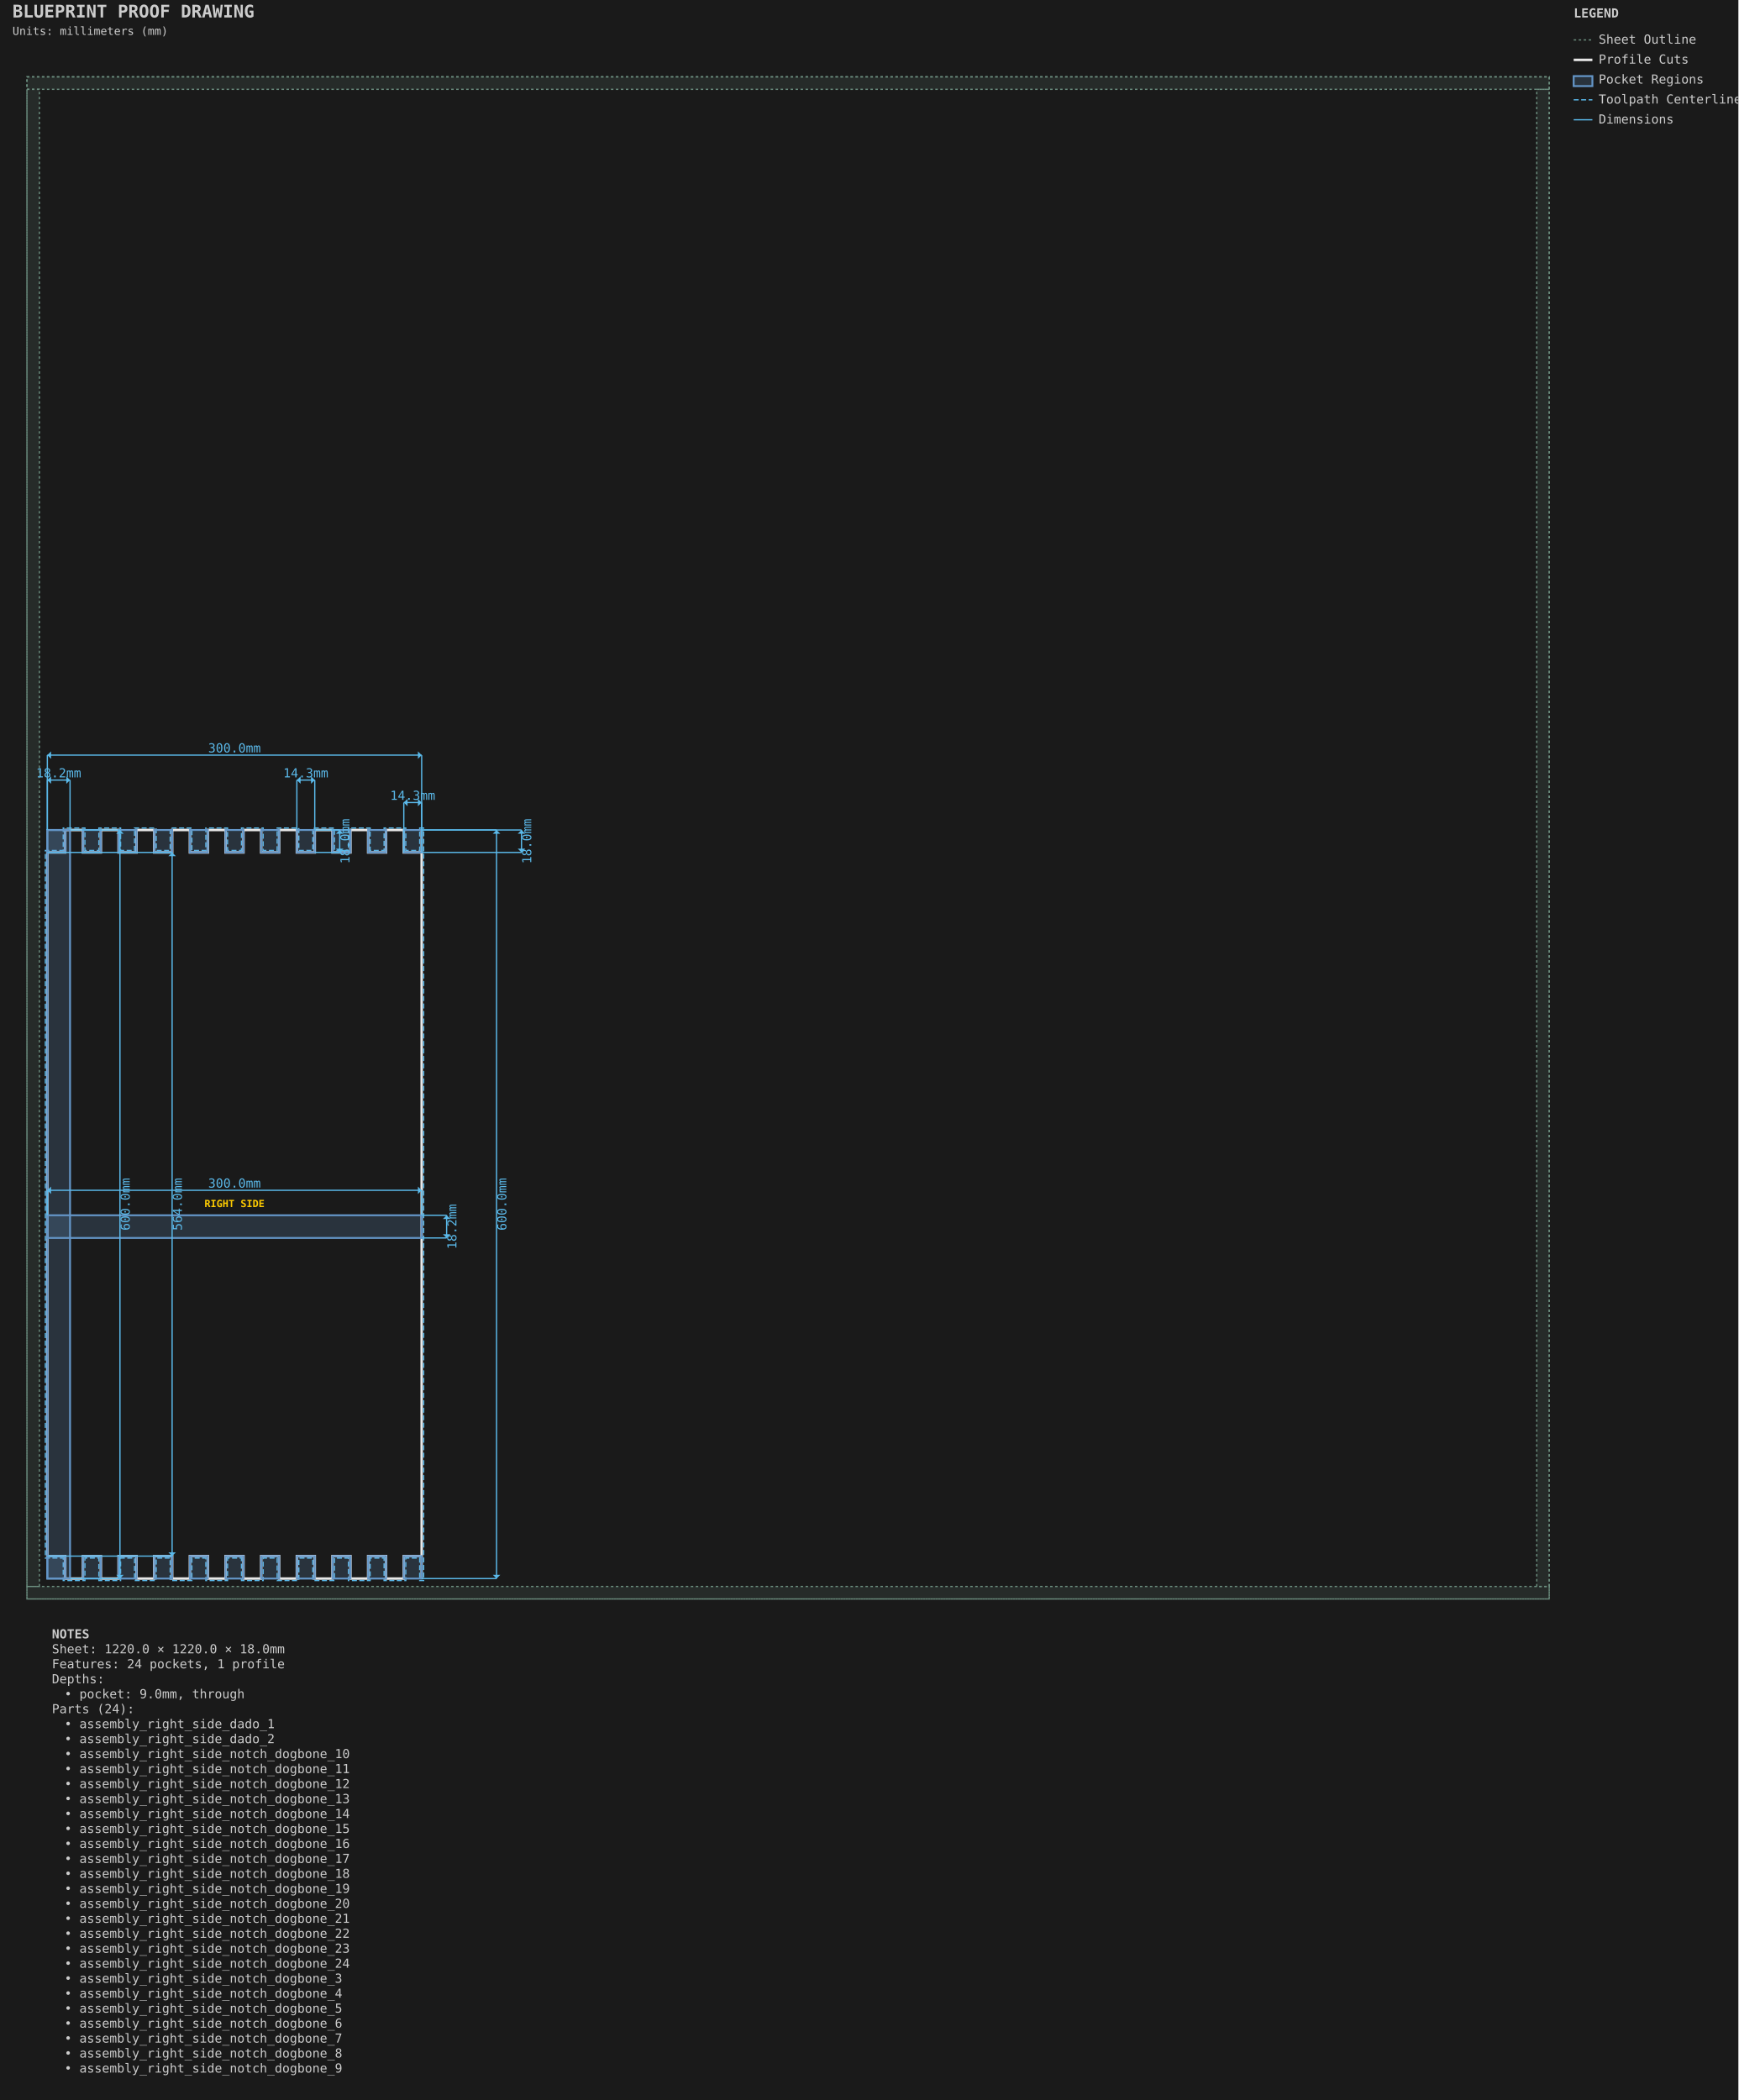
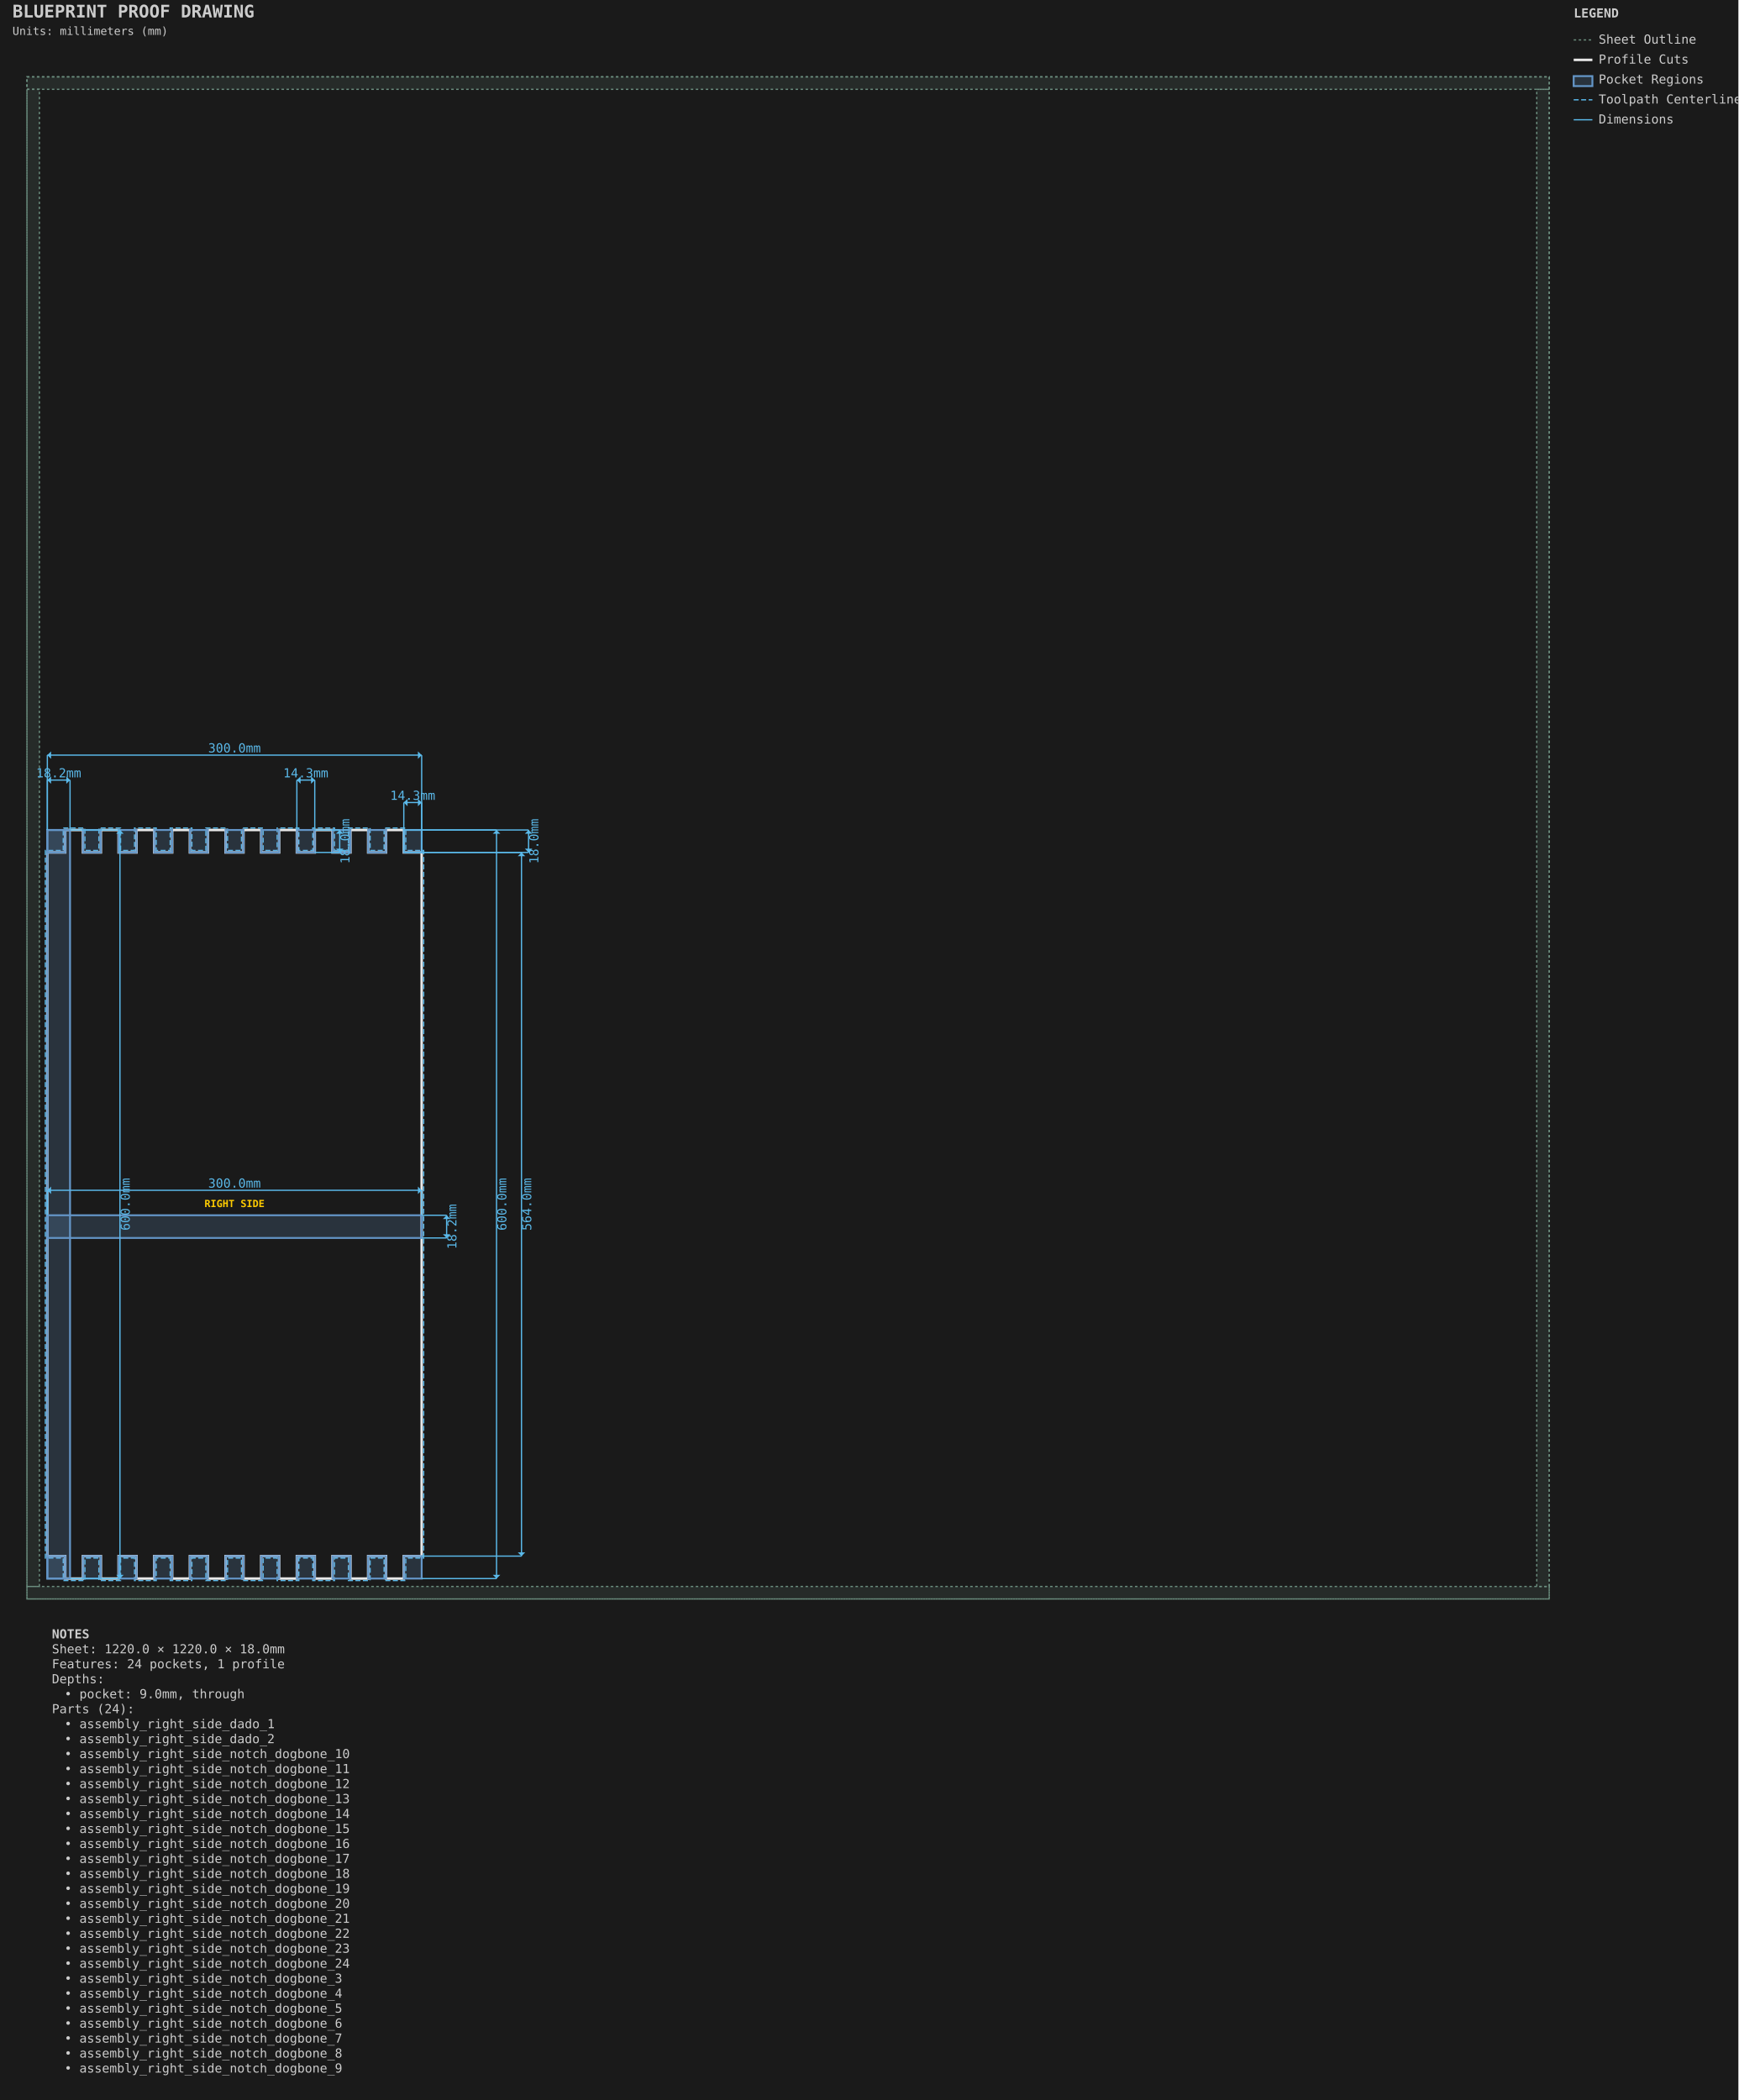
<svg xmlns="http://www.w3.org/2000/svg" viewBox="-21.587 -61.587 1393.175 1683.175" width="1393.175mm" height="1683.175mm">
  <style>.default { stroke: #e8e8e8; fill: none; stroke-width: 1; }
.sheet-outline { stroke: #6b8e7f; fill: none; stroke-width: 1; stroke-dasharray: 2,2; }
.profile { stroke: #e8e8e8; fill: none; stroke-width: 2; }
.pocket { stroke: #6496c8; fill: #6496c8; fill-opacity: 0.2; stroke-width: 1.5; }
.hole { stroke: #e8e8e8; fill: none; stroke-width: 1.5; }
.engrave { stroke: #888888; fill: none; stroke-width: 0.25; }
.bevel { stroke: #ffb454; fill: none; stroke-width: 1.5; }
.chamfer { stroke: #8bd49c; fill: none; stroke-width: 1.5; stroke-dasharray: 6,2; }
.roundover { stroke: #cba6f7; fill: none; stroke-width: 1.5; stroke-dasharray: 2,2; }
.edge-unplanned { stroke: #ff6b6b; fill: none; stroke-width: 1.5; stroke-dasharray: 4,2; }
.edge-label { fill: #e8e8e8; stroke: none; font-family: monospace; font-size: 8px; }
.keepout { stroke: #ff6b6b; fill: #ff6b6b; fill-opacity: 0.15; stroke-width: 1; stroke-dasharray: 4,2; }
.waste { stroke: #ff9500; fill: none; stroke-width: 2; stroke-dasharray: 8,4; }
.toolpath { stroke: #5ab9ea; fill: none; stroke-width: 1; stroke-dasharray: 4,2; }
.dimension { stroke: #5ab9ea; fill: none; stroke-width: 1; }
.dimension-text { fill: #5ab9ea; font-family: monospace; font-size: 10px; }
.construction { stroke: #6b8e7f; fill: none; stroke-width: 0.5; stroke-dasharray: 2,2; }
.label { fill: #ffcc00; font-family: monospace; font-size: 8px; font-weight: bold; }
.notes { fill: #cccccc; font-family: monospace; font-size: 10px; }
.table { stroke: #5c4a32; fill: #c4a46c; fill-opacity: 0.2; stroke-width: 1; }
.envelope { stroke: #ff6b6b; fill: none; stroke-width: 2; }
.spoilboard { stroke: none; fill: #4ecdc4; fill-opacity: 0.1; stroke-width: 0; }
.effective-envelope { stroke: #ffd93d; fill: none; stroke-width: 1; stroke-dasharray: 4,2; }
.origin { stroke: #ff6b6b; fill: #ff6b6b; stroke-width: 1; }
.centerline { stroke: #6b8e7f; fill: none; stroke-width: 0.5; stroke-dasharray: 8,4; }
.soft-limit { stroke: #ff9500; fill: none; stroke-width: 1.5; stroke-dasharray: 6,3; }
.t-track { stroke: none; fill: #66cc88; fill-opacity: 0.25; stroke-width: 0; }
.margin-zone { fill: #6b8e7f; fill-opacity: 0.15; }
.legend { fill: #cccccc; font-family: monospace; font-size: 10px; }
.title { fill: #cccccc; font-family: monospace; font-size: 14px; font-weight: bold; }
.section-label { fill: #5ab9ea; font-family: monospace; font-size: 9px; font-weight: bold; }
.callout-box { stroke: #5ab9ea; fill: none; stroke-width: 1; }
.callout-detail { stroke: #e8e8e8; fill: none; stroke-width: 1.5; }
.beam-assembly { stroke: #e8e8e8; fill: none; stroke-width: 1; }
.beam-layer { stroke: #6496c8; fill: #6496c8; fill-opacity: 0.15; stroke-width: 1; }
.beam-splice { stroke: #ff9500; fill: none; stroke-width: 1.5; stroke-dasharray: 4,2; }
.title-subtitle { fill: #cccccc; font-family: monospace; font-size: 9px; }
.callout-ref-text { fill: #5ab9ea; font-family: monospace; font-size: 7px; }
.callout-dim-text { fill: #5ab9ea; font-family: monospace; font-size: 8px; }
.beam-dim-text { fill: #5ab9ea; font-family: monospace; font-size: 8px; }
.beam-segment-text { fill: #5ab9ea; font-family: monospace; font-size: 7px; }
.heightfield-border { stroke: #ffcc00; fill: none; stroke-width: 1; stroke-dasharray: 4,2; }</style>
  <rect x="-21.587" y="-61.587" width="1393.175" height="1683.175" fill="#1a1a1a" />
  <g id="SHEET_OUTLINE" class="sheet-outline">
    <rect x="0.000" y="0.000" width="1220.000" height="1220.000" stroke="#6b8e7f" fill="none" stroke-width="1" stroke-dasharray="2,2" id="sheet_boundary" />
    <rect x="0.000" y="0.000" width="1220.000" height="10.000" fill="#6b8e7f" fill-opacity="0.15" id="margin_bottom" />
    <rect x="0.000" y="1210.000" width="1220.000" height="10.000" fill="#6b8e7f" fill-opacity="0.15" id="margin_top" />
    <rect x="0.000" y="10.000" width="10.000" height="1200.000" fill="#6b8e7f" fill-opacity="0.15" id="margin_left" />
    <rect x="1210.000" y="10.000" width="10.000" height="1200.000" fill="#6b8e7f" fill-opacity="0.15" id="margin_right" />
  </g>
  <g id="PROFILE_CUTS" class="profile-cuts">
-     <path d="M 316.350 603.650 L 316.350 603.650 L 316.350 621.650 L 302.034 621.650 L 302.034 603.650 L 287.809 603.650 L 287.809 621.650 L 273.463 621.650 L 273.463 603.650 L 259.237 603.650 L 259.237 621.650 L 244.891 621.650 L 244.891 603.650 L 230.666 603.650 L 230.666 621.650 L 216.320 621.650 L 216.320 603.650 L 202.094 603.650 L 202.094 621.650 L 187.749 621.650 L 187.749 603.650 L 173.523 603.650 L 173.523 621.650 L 159.177 621.650 L 159.177 603.650 L 144.951 603.650 L 144.951 621.650 L 130.606 621.650 L 130.606 603.650 L 116.380 603.650 L 116.380 621.650 L 102.034 621.650 L 102.034 603.650 L 87.809 603.650 L 87.809 621.650 L 73.463 621.650 L 73.463 603.650 L 59.237 603.650 L 59.237 621.650 L 44.891 621.650 L 44.891 603.650 L 30.666 603.650 L 30.666 621.650 L 16.350 621.650 L 16.350 1185.650 L 30.666 1185.650 L 30.666 1203.650 L 44.891 1203.650 L 44.891 1185.650 L 59.237 1185.650 L 59.237 1203.650 L 73.463 1203.650 L 73.463 1185.650 L 87.809 1185.650 L 87.809 1203.650 L 102.034 1203.650 L 102.034 1185.650 L 116.380 1185.650 L 116.380 1203.650 L 130.606 1203.650 L 130.606 1185.650 L 144.951 1185.650 L 144.951 1203.650 L 159.177 1203.650 L 159.177 1185.650 L 173.523 1185.650 L 173.523 1203.650 L 187.749 1203.650 L 187.749 1185.650 L 202.094 1185.650 L 202.094 1203.650 L 216.320 1203.650 L 216.320 1185.650 L 230.666 1185.650 L 230.666 1203.650 L 244.891 1203.650 L 244.891 1185.650 L 259.237 1185.650 L 259.237 1203.650 L 273.463 1203.650 L 273.463 1185.650 L 287.809 1185.650 L 287.809 1203.650 L 302.034 1203.650 L 302.034 1185.650 L 316.350 1185.650 L 316.350 1203.650 L 316.350 1203.650 Z" stroke="#e8e8e8" fill="none" stroke-width="2" id="generated_assembly_right_side_0_right_side_outer" />
+     <path d="M 316.350 1185.650 L 316.350 621.650 L 302.034 621.650 L 302.034 603.650 L 287.809 603.650 L 287.809 621.650 L 273.463 621.650 L 273.463 603.650 L 259.237 603.650 L 259.237 621.650 L 244.891 621.650 L 244.891 603.650 L 230.666 603.650 L 230.666 621.650 L 216.320 621.650 L 216.320 603.650 L 202.094 603.650 L 202.094 621.650 L 187.749 621.650 L 187.749 603.650 L 173.523 603.650 L 173.523 621.650 L 159.177 621.650 L 159.177 603.650 L 144.951 603.650 L 144.951 621.650 L 130.606 621.650 L 130.606 603.650 L 116.380 603.650 L 116.380 621.650 L 102.034 621.650 L 102.034 603.650 L 87.809 603.650 L 87.809 621.650 L 73.463 621.650 L 73.463 603.650 L 59.237 603.650 L 59.237 621.650 L 44.891 621.650 L 44.891 603.650 L 30.666 603.650 L 30.666 621.650 L 16.350 621.650 L 16.350 1185.650 L 30.666 1185.650 L 30.666 1203.650 L 44.891 1203.650 L 44.891 1185.650 L 59.237 1185.650 L 59.237 1203.650 L 73.463 1203.650 L 73.463 1185.650 L 87.809 1185.650 L 87.809 1203.650 L 102.034 1203.650 L 102.034 1185.650 L 116.380 1185.650 L 116.380 1203.650 L 130.606 1203.650 L 130.606 1185.650 L 144.951 1185.650 L 144.951 1203.650 L 159.177 1203.650 L 159.177 1185.650 L 173.523 1185.650 L 173.523 1203.650 L 187.749 1203.650 L 187.749 1185.650 L 202.094 1185.650 L 202.094 1203.650 L 216.320 1203.650 L 216.320 1185.650 L 230.666 1185.650 L 230.666 1203.650 L 244.891 1203.650 L 244.891 1185.650 L 259.237 1185.650 L 259.237 1203.650 L 273.463 1203.650 L 273.463 1185.650 L 287.809 1185.650 L 287.809 1203.650 L 302.034 1203.650 L 302.034 1185.650 Z" stroke="#e8e8e8" fill="none" stroke-width="2" id="generated_assembly_right_side_0_right_side_outer" />
  </g>
  <g id="PROFILE_TOOLPATHS" class="profile-toolpaths">
-     <path d="M 317.938 602.062 L 314.762 602.062 L 314.762 620.062 L 303.622 620.062 L 303.622 602.062 L 286.221 602.062 L 286.221 620.062 L 275.050 620.062 L 275.050 602.062 L 257.650 602.062 L 257.650 620.062 L 246.479 620.062 L 246.479 602.062 L 229.078 602.062 L 229.078 620.062 L 217.907 620.062 L 217.907 602.062 L 200.507 602.062 L 200.507 620.062 L 189.336 620.062 L 189.336 602.062 L 171.935 602.062 L 171.935 620.062 L 160.765 620.062 L 160.765 602.062 L 143.364 602.062 L 143.364 620.062 L 132.193 620.062 L 132.193 602.062 L 114.792 602.062 L 114.792 620.062 L 103.622 620.062 L 103.622 602.062 L 86.221 602.062 L 86.221 620.062 L 75.050 620.062 L 75.050 602.062 L 57.650 602.062 L 57.650 620.062 L 46.479 620.062 L 46.479 602.062 L 29.078 602.062 L 29.078 620.062 L 14.762 620.062 L 14.762 1187.237 L 29.078 1187.237 L 29.078 1205.237 L 46.479 1205.237 L 46.479 1187.237 L 57.650 1187.237 L 57.650 1205.237 L 75.050 1205.237 L 75.050 1187.237 L 86.221 1187.237 L 86.221 1205.237 L 103.622 1205.237 L 103.622 1187.237 L 114.792 1187.237 L 114.792 1205.237 L 132.193 1205.237 L 132.193 1187.237 L 143.364 1187.237 L 143.364 1205.237 L 160.765 1205.237 L 160.765 1187.237 L 171.935 1187.237 L 171.935 1205.237 L 189.336 1205.237 L 189.336 1187.237 L 200.507 1187.237 L 200.507 1205.237 L 217.907 1205.237 L 217.907 1187.237 L 229.078 1187.237 L 229.078 1205.237 L 246.479 1205.237 L 246.479 1187.237 L 257.650 1187.237 L 257.650 1205.237 L 275.050 1205.237 L 275.050 1187.237 L 286.221 1187.237 L 286.221 1205.237 L 303.622 1205.237 L 303.622 1187.237 L 314.762 1187.237 L 314.762 1205.237 L 317.938 1205.237 Z" stroke="#5ab9ea" fill="none" stroke-width="1" stroke-dasharray="4,2" id="generated_assembly_right_side_0_right_side_outer_toolpath" />
+     <path d="M 317.938 1187.237 L 317.938 620.062 L 303.622 620.062 L 303.622 602.062 L 286.221 602.062 L 286.221 620.062 L 275.050 620.062 L 275.050 602.062 L 257.650 602.062 L 257.650 620.062 L 246.479 620.062 L 246.479 602.062 L 229.078 602.062 L 229.078 620.062 L 217.907 620.062 L 217.907 602.062 L 200.507 602.062 L 200.507 620.062 L 189.336 620.062 L 189.336 602.062 L 171.935 602.062 L 171.935 620.062 L 160.765 620.062 L 160.765 602.062 L 143.364 602.062 L 143.364 620.062 L 132.193 620.062 L 132.193 602.062 L 114.792 602.062 L 114.792 620.062 L 103.622 620.062 L 103.622 602.062 L 86.221 602.062 L 86.221 620.062 L 75.050 620.062 L 75.050 602.062 L 57.650 602.062 L 57.650 620.062 L 46.479 620.062 L 46.479 602.062 L 29.078 602.062 L 29.078 620.062 L 14.762 620.062 L 14.762 1187.237 L 29.078 1187.237 L 29.078 1205.237 L 46.479 1205.237 L 46.479 1187.237 L 57.650 1187.237 L 57.650 1205.237 L 75.050 1205.237 L 75.050 1187.237 L 86.221 1187.237 L 86.221 1205.237 L 103.622 1205.237 L 103.622 1187.237 L 114.792 1187.237 L 114.792 1205.237 L 132.193 1205.237 L 132.193 1187.237 L 143.364 1187.237 L 143.364 1205.237 L 160.765 1205.237 L 160.765 1187.237 L 171.935 1187.237 L 171.935 1205.237 L 189.336 1205.237 L 189.336 1187.237 L 200.507 1187.237 L 200.507 1205.237 L 217.907 1205.237 L 217.907 1187.237 L 229.078 1187.237 L 229.078 1205.237 L 246.479 1205.237 L 246.479 1187.237 L 257.650 1187.237 L 257.650 1205.237 L 275.050 1205.237 L 275.050 1187.237 L 286.221 1187.237 L 286.221 1205.237 L 303.622 1205.237 L 303.622 1187.237 Z" stroke="#5ab9ea" fill="none" stroke-width="1" stroke-dasharray="4,2" id="generated_assembly_right_side_0_right_side_outer_toolpath" />
  </g>
  <g id="POCKET_REGIONS" class="pocket-regions">
    <rect x="16.350" y="912.450" width="300.000" height="18.200" stroke="#6496c8" fill="#6496c8" fill-opacity="0.2" stroke-width="1.5" id="assembly_right_side_dado_1" />
    <rect x="16.350" y="603.650" width="18.200" height="600.000" stroke="#6496c8" fill="#6496c8" fill-opacity="0.2" stroke-width="1.5" id="assembly_right_side_dado_2" />
    <rect x="16.350" y="603.650" width="14.316" height="18.000" stroke="#6496c8" fill="#6496c8" fill-opacity="0.2" stroke-width="1.5" id="assembly_right_side_notch_dogbone_3" />
    <rect x="44.891" y="603.650" width="14.346" height="18.000" stroke="#6496c8" fill="#6496c8" fill-opacity="0.2" stroke-width="1.5" id="assembly_right_side_notch_dogbone_4" />
    <rect x="73.463" y="603.650" width="14.346" height="18.000" stroke="#6496c8" fill="#6496c8" fill-opacity="0.2" stroke-width="1.5" id="assembly_right_side_notch_dogbone_5" />
    <rect x="102.034" y="603.650" width="14.346" height="18.000" stroke="#6496c8" fill="#6496c8" fill-opacity="0.2" stroke-width="1.5" id="assembly_right_side_notch_dogbone_6" />
    <rect x="130.606" y="603.650" width="14.346" height="18.000" stroke="#6496c8" fill="#6496c8" fill-opacity="0.2" stroke-width="1.5" id="assembly_right_side_notch_dogbone_7" />
    <rect x="159.177" y="603.650" width="14.346" height="18.000" stroke="#6496c8" fill="#6496c8" fill-opacity="0.2" stroke-width="1.5" id="assembly_right_side_notch_dogbone_8" />
    <rect x="187.749" y="603.650" width="14.346" height="18.000" stroke="#6496c8" fill="#6496c8" fill-opacity="0.2" stroke-width="1.5" id="assembly_right_side_notch_dogbone_9" />
    <rect x="216.320" y="603.650" width="14.346" height="18.000" stroke="#6496c8" fill="#6496c8" fill-opacity="0.2" stroke-width="1.5" id="assembly_right_side_notch_dogbone_10" />
    <rect x="244.891" y="603.650" width="14.346" height="18.000" stroke="#6496c8" fill="#6496c8" fill-opacity="0.2" stroke-width="1.5" id="assembly_right_side_notch_dogbone_11" />
    <rect x="273.463" y="603.650" width="14.346" height="18.000" stroke="#6496c8" fill="#6496c8" fill-opacity="0.2" stroke-width="1.5" id="assembly_right_side_notch_dogbone_12" />
    <rect x="302.034" y="603.650" width="14.316" height="18.000" stroke="#6496c8" fill="#6496c8" fill-opacity="0.2" stroke-width="1.5" id="assembly_right_side_notch_dogbone_13" />
    <rect x="16.350" y="1185.650" width="14.316" height="18.000" stroke="#6496c8" fill="#6496c8" fill-opacity="0.2" stroke-width="1.5" id="assembly_right_side_notch_dogbone_14" />
    <rect x="44.891" y="1185.650" width="14.346" height="18.000" stroke="#6496c8" fill="#6496c8" fill-opacity="0.2" stroke-width="1.5" id="assembly_right_side_notch_dogbone_15" />
    <rect x="73.463" y="1185.650" width="14.346" height="18.000" stroke="#6496c8" fill="#6496c8" fill-opacity="0.2" stroke-width="1.5" id="assembly_right_side_notch_dogbone_16" />
    <rect x="102.034" y="1185.650" width="14.346" height="18.000" stroke="#6496c8" fill="#6496c8" fill-opacity="0.2" stroke-width="1.5" id="assembly_right_side_notch_dogbone_17" />
    <rect x="130.606" y="1185.650" width="14.346" height="18.000" stroke="#6496c8" fill="#6496c8" fill-opacity="0.2" stroke-width="1.5" id="assembly_right_side_notch_dogbone_18" />
    <rect x="159.177" y="1185.650" width="14.346" height="18.000" stroke="#6496c8" fill="#6496c8" fill-opacity="0.2" stroke-width="1.5" id="assembly_right_side_notch_dogbone_19" />
    <rect x="187.749" y="1185.650" width="14.346" height="18.000" stroke="#6496c8" fill="#6496c8" fill-opacity="0.2" stroke-width="1.5" id="assembly_right_side_notch_dogbone_20" />
    <rect x="216.320" y="1185.650" width="14.346" height="18.000" stroke="#6496c8" fill="#6496c8" fill-opacity="0.2" stroke-width="1.5" id="assembly_right_side_notch_dogbone_21" />
    <rect x="244.891" y="1185.650" width="14.346" height="18.000" stroke="#6496c8" fill="#6496c8" fill-opacity="0.2" stroke-width="1.5" id="assembly_right_side_notch_dogbone_22" />
    <rect x="273.463" y="1185.650" width="14.346" height="18.000" stroke="#6496c8" fill="#6496c8" fill-opacity="0.2" stroke-width="1.5" id="assembly_right_side_notch_dogbone_23" />
    <rect x="302.034" y="1185.650" width="14.316" height="18.000" stroke="#6496c8" fill="#6496c8" fill-opacity="0.2" stroke-width="1.5" id="assembly_right_side_notch_dogbone_24" />
  </g>
  <g id="LABELS" class="labels">
    <text x="166.350" y="903.650" text-anchor="middle" dominant-baseline="middle" fill="#ffcc00" font-family="monospace" font-size="8px" font-weight="bold" id="generated_assembly_right_side_0_right_side_outer_label">RIGHT SIDE</text>
  </g>
  <g id="DIMENSIONS" class="dimensions">
    <line x1="16.35" y1="912.45" x2="16.35" y2="892.45" stroke="#5ab9ea" stroke-width="1" />
    <line x1="316.35" y1="912.45" x2="316.35" y2="892.45" stroke="#5ab9ea" stroke-width="1" />
    <line x1="16.35" y1="892.45" x2="316.35" y2="892.45" stroke="#5ab9ea" stroke-width="1" />
    <polygon points="16.35,892.45 19.35,889.45 19.35,895.45" fill="#5ab9ea" />
    <polygon points="316.35,892.45 313.35,889.45 313.35,895.45" fill="#5ab9ea" />
    <text x="166.35" y="887.45" text-anchor="middle" dominant-baseline="middle" fill="#5ab9ea" font-family="monospace" font-size="10px">300.0mm</text>
    <line x1="316.35" y1="912.45" x2="336.35" y2="912.45" stroke="#5ab9ea" stroke-width="1" />
    <line x1="316.35" y1="930.65" x2="336.35" y2="930.65" stroke="#5ab9ea" stroke-width="1" />
    <line x1="336.35" y1="912.45" x2="336.35" y2="930.65" stroke="#5ab9ea" stroke-width="1" />
    <polygon points="336.35,912.45 333.35,915.45 339.35,915.45" fill="#5ab9ea" />
    <polygon points="336.35,930.65 333.35,927.65 339.35,927.65" fill="#5ab9ea" />
    <text x="341.35" y="921.55" text-anchor="middle" dominant-baseline="middle" transform="rotate(-90 341.35 921.55)" fill="#5ab9ea" font-family="monospace" font-size="10px">18.2mm</text>
    <line x1="16.35" y1="603.65" x2="16.35" y2="563.65" stroke="#5ab9ea" stroke-width="1" />
    <line x1="34.55" y1="603.65" x2="34.55" y2="563.65" stroke="#5ab9ea" stroke-width="1" />
    <line x1="16.35" y1="563.65" x2="34.55" y2="563.65" stroke="#5ab9ea" stroke-width="1" />
    <polygon points="16.35,563.65 19.35,560.65 19.35,566.65" fill="#5ab9ea" />
    <polygon points="34.55,563.65 31.55,560.65 31.55,566.65" fill="#5ab9ea" />
    <text x="25.45" y="558.65" text-anchor="middle" dominant-baseline="middle" fill="#5ab9ea" font-family="monospace" font-size="10px">18.2mm</text>
    <line x1="34.55" y1="603.65" x2="74.55" y2="603.65" stroke="#5ab9ea" stroke-width="1" />
    <line x1="34.55" y1="1203.65" x2="74.55" y2="1203.65" stroke="#5ab9ea" stroke-width="1" />
    <line x1="74.55" y1="603.65" x2="74.55" y2="1203.65" stroke="#5ab9ea" stroke-width="1" />
    <polygon points="74.55,603.65 71.55,606.65 77.55,606.65" fill="#5ab9ea" />
    <polygon points="74.55,1203.65 71.55,1200.65 77.55,1200.65" fill="#5ab9ea" />
    <text x="79.55" y="903.65" text-anchor="middle" dominant-baseline="middle" transform="rotate(-90 79.55 903.65)" fill="#5ab9ea" font-family="monospace" font-size="10px">600.0mm</text>
    <line x1="216.32" y1="603.65" x2="216.32" y2="563.65" stroke="#5ab9ea" stroke-width="1" />
    <line x1="230.666" y1="603.65" x2="230.666" y2="563.65" stroke="#5ab9ea" stroke-width="1" />
    <line x1="216.32" y1="563.65" x2="230.666" y2="563.65" stroke="#5ab9ea" stroke-width="1" />
    <polygon points="216.32,563.65 219.32,560.65 219.32,566.65" fill="#5ab9ea" />
    <polygon points="230.666,563.65 227.666,560.65 227.666,566.65" fill="#5ab9ea" />
    <text x="223.493" y="558.65" text-anchor="middle" dominant-baseline="middle" fill="#5ab9ea" font-family="monospace" font-size="10px">14.3mm</text>
    <line x1="230.666" y1="603.65" x2="250.666" y2="603.65" stroke="#5ab9ea" stroke-width="1" />
    <line x1="230.666" y1="621.65" x2="250.666" y2="621.65" stroke="#5ab9ea" stroke-width="1" />
    <line x1="250.666" y1="603.65" x2="250.666" y2="621.65" stroke="#5ab9ea" stroke-width="1" />
    <polygon points="250.666,603.65 247.666,606.65 253.666,606.65" fill="#5ab9ea" />
    <polygon points="250.666,621.65 247.666,618.65 253.666,618.65" fill="#5ab9ea" />
    <text x="255.666" y="612.65" text-anchor="middle" dominant-baseline="middle" transform="rotate(-90 255.6657 612.65)" fill="#5ab9ea" font-family="monospace" font-size="10px">18.0mm</text>
    <line x1="16.35" y1="603.65" x2="16.35" y2="543.65" stroke="#5ab9ea" stroke-width="1" />
    <line x1="316.35" y1="603.65" x2="316.35" y2="543.65" stroke="#5ab9ea" stroke-width="1" />
    <line x1="16.35" y1="543.65" x2="316.35" y2="543.65" stroke="#5ab9ea" stroke-width="1" />
    <polygon points="16.35,543.65 19.35,540.65 19.35,546.65" fill="#5ab9ea" />
    <polygon points="316.35,543.65 313.35,540.65 313.35,546.65" fill="#5ab9ea" />
    <text x="166.35" y="538.65" text-anchor="middle" dominant-baseline="middle" fill="#5ab9ea" font-family="monospace" font-size="10px">300.0mm</text>
    <line x1="316.35" y1="603.65" x2="376.35" y2="603.65" stroke="#5ab9ea" stroke-width="1" />
    <line x1="316.35" y1="1203.65" x2="376.35" y2="1203.65" stroke="#5ab9ea" stroke-width="1" />
    <line x1="376.35" y1="603.65" x2="376.35" y2="1203.65" stroke="#5ab9ea" stroke-width="1" />
    <polygon points="376.35,603.65 373.35,606.65 379.35,606.65" fill="#5ab9ea" />
    <polygon points="376.35,1203.65 373.35,1200.65 379.35,1200.65" fill="#5ab9ea" />
    <text x="381.35" y="903.65" text-anchor="middle" dominant-baseline="middle" transform="rotate(-90 381.35 903.65)" fill="#5ab9ea" font-family="monospace" font-size="10px">600.0mm</text>
-     <line x1="316.35" y1="603.65" x2="396.35" y2="603.65" stroke="#5ab9ea" stroke-width="1" />
    <line x1="316.35" y1="621.65" x2="396.35" y2="621.65" stroke="#5ab9ea" stroke-width="1" />
-     <line x1="396.35" y1="603.65" x2="396.35" y2="621.65" stroke="#5ab9ea" stroke-width="1" />
-     <polygon points="396.35,603.65 393.35,606.65 399.35,606.65" fill="#5ab9ea" />
-     <polygon points="396.35,621.65 393.35,618.65 399.35,618.65" fill="#5ab9ea" />
-     <text x="401.35" y="612.65" text-anchor="middle" dominant-baseline="middle" transform="rotate(-90 401.35 612.65)" fill="#5ab9ea" font-family="monospace" font-size="10px">18.0mm</text>
+     <line x1="316.35" y1="1185.65" x2="396.35" y2="1185.65" stroke="#5ab9ea" stroke-width="1" />
+     <line x1="396.35" y1="621.65" x2="396.35" y2="1185.65" stroke="#5ab9ea" stroke-width="1" />
+     <polygon points="396.35,621.65 393.35,624.65 399.35,624.65" fill="#5ab9ea" />
+     <polygon points="396.35,1185.65 393.35,1182.65 399.35,1182.65" fill="#5ab9ea" />
+     <text x="401.35" y="903.65" text-anchor="middle" dominant-baseline="middle" transform="rotate(-90 401.35 903.65)" fill="#5ab9ea" font-family="monospace" font-size="10px">564.0mm</text>
    <line x1="302.034" y1="621.65" x2="302.034" y2="581.65" stroke="#5ab9ea" stroke-width="1" />
    <line x1="316.35" y1="621.65" x2="316.35" y2="581.65" stroke="#5ab9ea" stroke-width="1" />
    <line x1="302.034" y1="581.65" x2="316.35" y2="581.65" stroke="#5ab9ea" stroke-width="1" />
    <polygon points="302.034,581.65 305.034,578.65 305.034,584.65" fill="#5ab9ea" />
    <polygon points="316.35,581.65 313.35,578.65 313.35,584.65" fill="#5ab9ea" />
    <text x="309.192" y="576.65" text-anchor="middle" dominant-baseline="middle" fill="#5ab9ea" font-family="monospace" font-size="10px">14.3mm</text>
-     <line x1="16.35" y1="621.65" x2="116.35" y2="621.65" stroke="#5ab9ea" stroke-width="1" />
-     <line x1="16.35" y1="1185.65" x2="116.35" y2="1185.65" stroke="#5ab9ea" stroke-width="1" />
-     <line x1="116.35" y1="621.65" x2="116.35" y2="1185.65" stroke="#5ab9ea" stroke-width="1" />
-     <polygon points="116.35,621.65 113.35,624.65 119.35,624.65" fill="#5ab9ea" />
-     <polygon points="116.35,1185.65 113.35,1182.65 119.35,1182.65" fill="#5ab9ea" />
-     <text x="121.35" y="903.65" text-anchor="middle" dominant-baseline="middle" transform="rotate(-90 121.35 903.65)" fill="#5ab9ea" font-family="monospace" font-size="10px">564.0mm</text>
+     <line x1="302.034" y1="603.65" x2="402.034" y2="603.65" stroke="#5ab9ea" stroke-width="1" />
+     <line x1="302.034" y1="621.65" x2="402.034" y2="621.65" stroke="#5ab9ea" stroke-width="1" />
+     <line x1="402.034" y1="603.65" x2="402.034" y2="621.65" stroke="#5ab9ea" stroke-width="1" />
+     <polygon points="402.034,603.65 399.034,606.65 405.034,606.65" fill="#5ab9ea" />
+     <polygon points="402.034,621.65 399.034,618.65 405.034,618.65" fill="#5ab9ea" />
+     <text x="407.034" y="612.65" text-anchor="middle" dominant-baseline="middle" transform="rotate(-90 407.0343 612.65)" fill="#5ab9ea" font-family="monospace" font-size="10px">18.0mm</text>
  </g>
  <g id="TITLE_BLOCK" class="title-block">
    <text x="-11.587" y="-47.587" fill="#cccccc" font-family="monospace" font-size="14px" font-weight="bold">BLUEPRINT PROOF DRAWING</text>
    <text x="-11.587" y="-33.587" fill="#cccccc" font-family="monospace" font-size="9px">Units: millimeters (mm)</text>
  </g>
  <g id="LEGEND" class="legend">
    <text x="1239.588" y="-47.587" fill="#cccccc" font-family="monospace" font-size="10px" font-weight="bold">LEGEND</text>
    <line x1="1239.588" y1="-29.587" x2="1254.588" y2="-29.587" stroke="#6b8e7f" stroke-width="1" stroke-dasharray="2,2" />
    <text x="1259.588" y="-26.587" fill="#cccccc" font-family="monospace" font-size="10px">Sheet Outline</text>
    <line x1="1239.588" y1="-13.587" x2="1254.588" y2="-13.587" stroke="#e8e8e8" stroke-width="2" />
    <text x="1259.588" y="-10.587" fill="#cccccc" font-family="monospace" font-size="10px">Profile Cuts</text>
    <rect x="1239.588" y="-0.587" width="15.0" height="8" stroke="#6496c8" stroke-width="1.5" fill="#6496c8" fill-opacity="0.2" />
    <text x="1259.588" y="5.413" fill="#cccccc" font-family="monospace" font-size="10px">Pocket Regions</text>
    <line x1="1239.588" y1="18.413" x2="1254.588" y2="18.413" stroke="#5ab9ea" stroke-width="1" stroke-dasharray="4,2" />
    <text x="1259.588" y="21.413" fill="#cccccc" font-family="monospace" font-size="10px">Toolpath Centerline</text>
    <line x1="1239.588" y1="34.413" x2="1254.588" y2="34.413" stroke="#5ab9ea" stroke-width="1" />
    <text x="1259.588" y="37.413" fill="#cccccc" font-family="monospace" font-size="10px">Dimensions</text>
  </g>
  <g id="NOTES" class="notes">
    <text x="20.0" y="1251.588" fill="#cccccc" font-family="monospace" font-size="10px" font-weight="bold">NOTES</text>
    <text x="20.0" y="1263.588" fill="#cccccc" font-family="monospace" font-size="10px">Sheet: 1220.0 × 1220.0 × 18.0mm</text>
    <text x="20.0" y="1275.588" fill="#cccccc" font-family="monospace" font-size="10px">Features: 24 pockets, 1 profile</text>
    <text x="20.0" y="1287.588" fill="#cccccc" font-family="monospace" font-size="10px">Depths:</text>
    <text x="30.0" y="1299.588" fill="#cccccc" font-family="monospace" font-size="10px">• pocket: 9.0mm, through</text>
    <text x="20.0" y="1311.588" fill="#cccccc" font-family="monospace" font-size="10px">Parts (24):</text>
    <text x="30.0" y="1323.588" fill="#cccccc" font-family="monospace" font-size="10px">• assembly_right_side_dado_1</text>
    <text x="30.0" y="1335.588" fill="#cccccc" font-family="monospace" font-size="10px">• assembly_right_side_dado_2</text>
    <text x="30.0" y="1347.588" fill="#cccccc" font-family="monospace" font-size="10px">• assembly_right_side_notch_dogbone_10</text>
    <text x="30.0" y="1359.588" fill="#cccccc" font-family="monospace" font-size="10px">• assembly_right_side_notch_dogbone_11</text>
    <text x="30.0" y="1371.588" fill="#cccccc" font-family="monospace" font-size="10px">• assembly_right_side_notch_dogbone_12</text>
    <text x="30.0" y="1383.588" fill="#cccccc" font-family="monospace" font-size="10px">• assembly_right_side_notch_dogbone_13</text>
    <text x="30.0" y="1395.588" fill="#cccccc" font-family="monospace" font-size="10px">• assembly_right_side_notch_dogbone_14</text>
    <text x="30.0" y="1407.588" fill="#cccccc" font-family="monospace" font-size="10px">• assembly_right_side_notch_dogbone_15</text>
    <text x="30.0" y="1419.588" fill="#cccccc" font-family="monospace" font-size="10px">• assembly_right_side_notch_dogbone_16</text>
    <text x="30.0" y="1431.588" fill="#cccccc" font-family="monospace" font-size="10px">• assembly_right_side_notch_dogbone_17</text>
    <text x="30.0" y="1443.588" fill="#cccccc" font-family="monospace" font-size="10px">• assembly_right_side_notch_dogbone_18</text>
    <text x="30.0" y="1455.588" fill="#cccccc" font-family="monospace" font-size="10px">• assembly_right_side_notch_dogbone_19</text>
    <text x="30.0" y="1467.588" fill="#cccccc" font-family="monospace" font-size="10px">• assembly_right_side_notch_dogbone_20</text>
    <text x="30.0" y="1479.588" fill="#cccccc" font-family="monospace" font-size="10px">• assembly_right_side_notch_dogbone_21</text>
    <text x="30.0" y="1491.588" fill="#cccccc" font-family="monospace" font-size="10px">• assembly_right_side_notch_dogbone_22</text>
    <text x="30.0" y="1503.588" fill="#cccccc" font-family="monospace" font-size="10px">• assembly_right_side_notch_dogbone_23</text>
    <text x="30.0" y="1515.588" fill="#cccccc" font-family="monospace" font-size="10px">• assembly_right_side_notch_dogbone_24</text>
    <text x="30.0" y="1527.588" fill="#cccccc" font-family="monospace" font-size="10px">• assembly_right_side_notch_dogbone_3</text>
    <text x="30.0" y="1539.588" fill="#cccccc" font-family="monospace" font-size="10px">• assembly_right_side_notch_dogbone_4</text>
    <text x="30.0" y="1551.588" fill="#cccccc" font-family="monospace" font-size="10px">• assembly_right_side_notch_dogbone_5</text>
    <text x="30.0" y="1563.588" fill="#cccccc" font-family="monospace" font-size="10px">• assembly_right_side_notch_dogbone_6</text>
    <text x="30.0" y="1575.588" fill="#cccccc" font-family="monospace" font-size="10px">• assembly_right_side_notch_dogbone_7</text>
    <text x="30.0" y="1587.588" fill="#cccccc" font-family="monospace" font-size="10px">• assembly_right_side_notch_dogbone_8</text>
    <text x="30.0" y="1599.588" fill="#cccccc" font-family="monospace" font-size="10px">• assembly_right_side_notch_dogbone_9</text>
  </g>
</svg>
